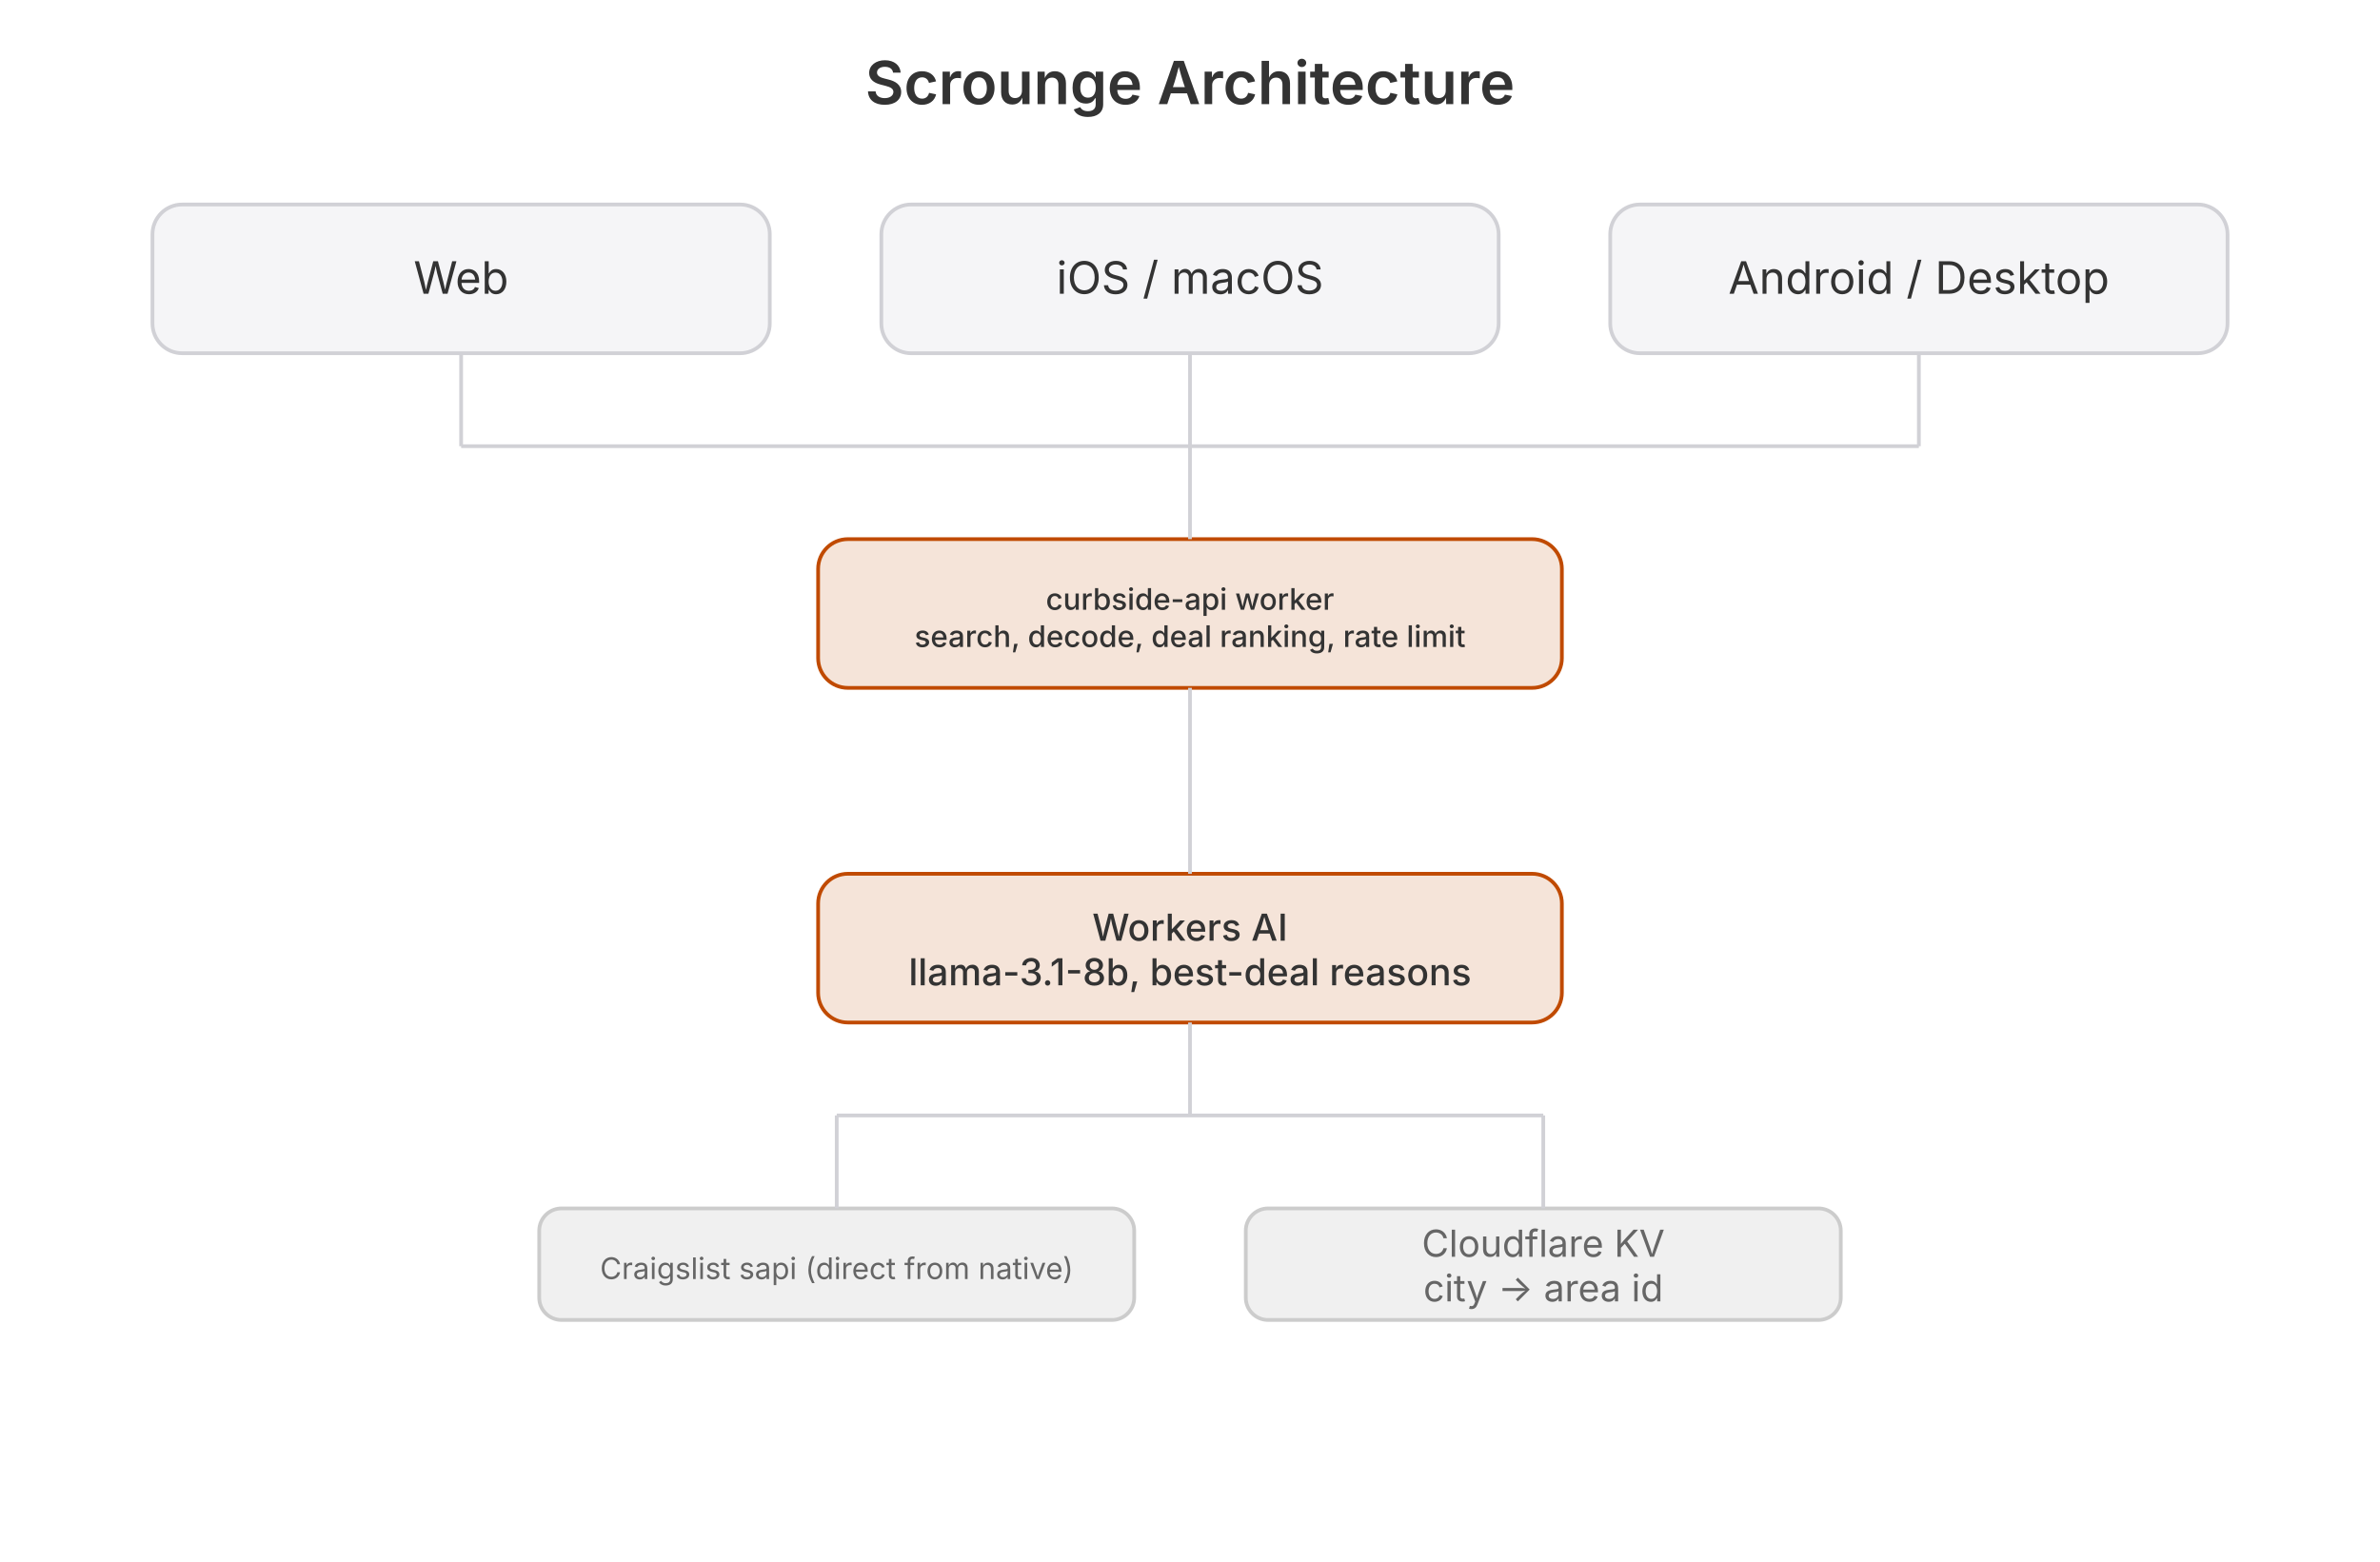
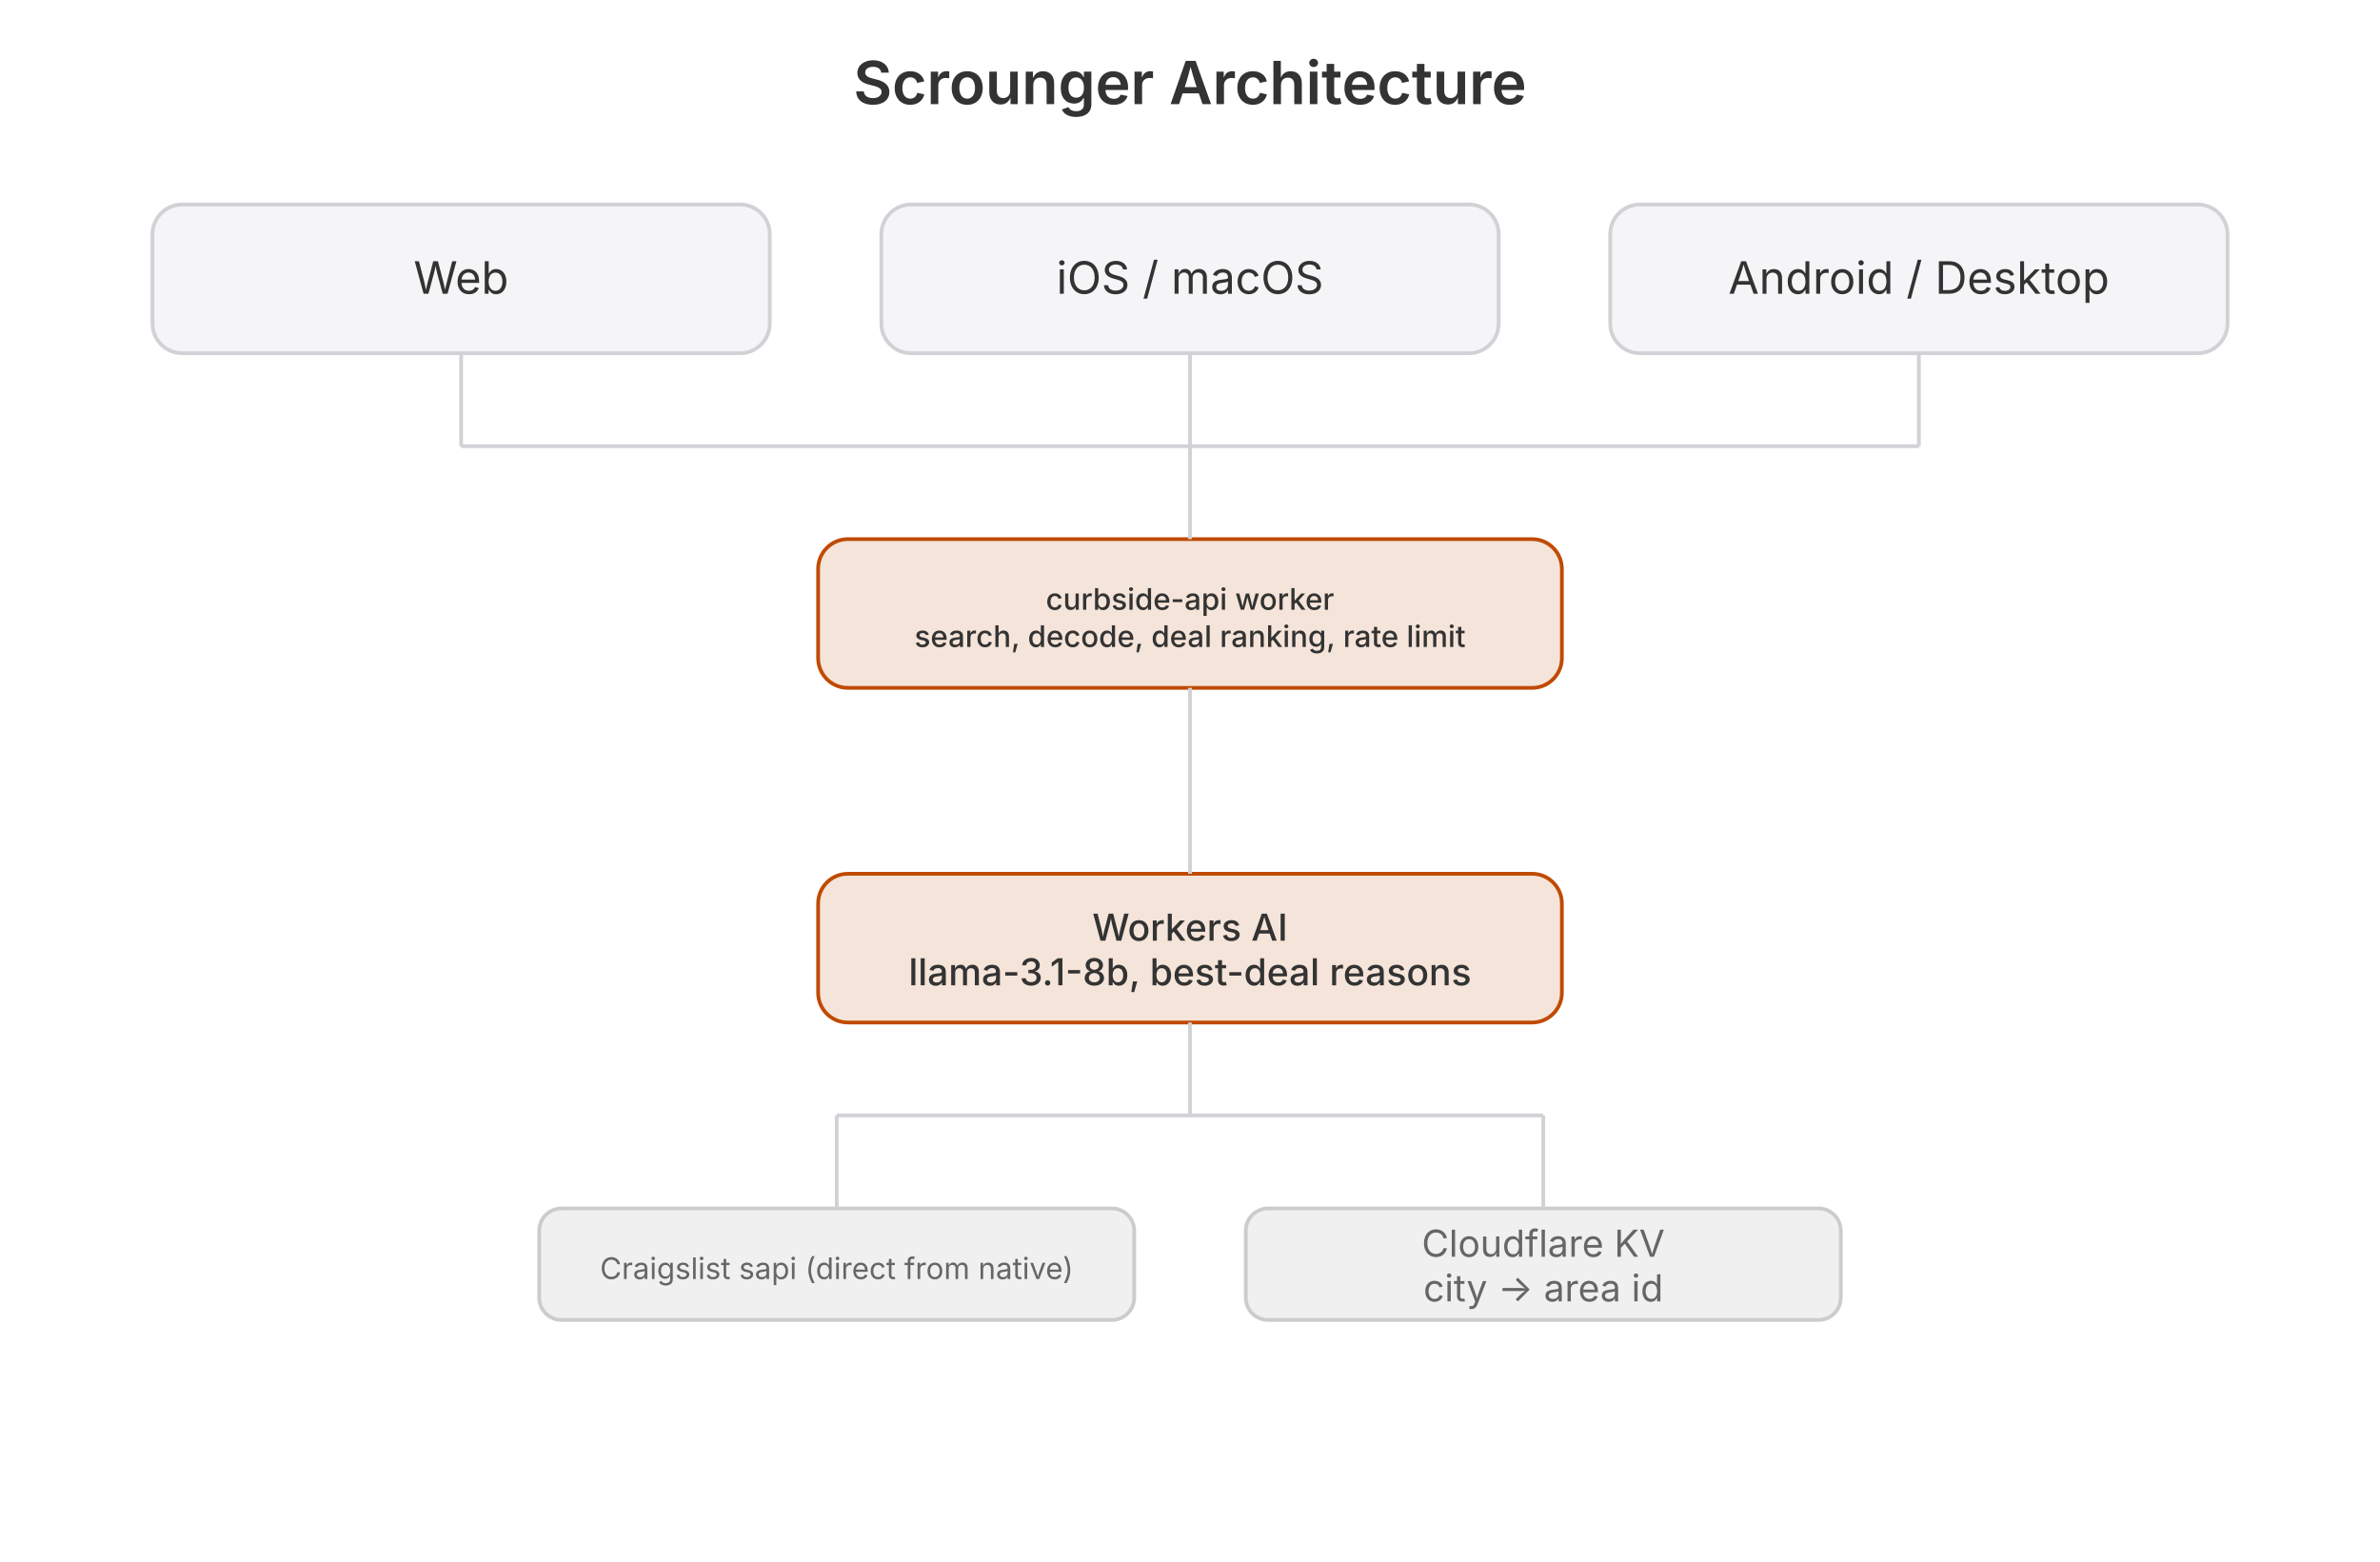
<svg xmlns="http://www.w3.org/2000/svg" width="640" height="420" style="background:#fff;font-family:-apple-system,BlinkMacSystemFont,sans-serif" viewBox="0 0 640 420">
-   <text x="320" y="28" fill="#333" font-size="16" font-weight="600" text-anchor="middle">Scrounge Architecture</text>
+   <text x="320" y="28" fill="#333" font-size="16" font-weight="600" text-anchor="middle">Scrounger Architecture</text>
  <rect width="166" height="40" x="41" y="55" fill="#f5f5f7" stroke="#d1d1d6" rx="8" />
  <text x="124" y="79" fill="#333" font-size="12" text-anchor="middle">Web</text>
  <rect width="166" height="40" x="237" y="55" fill="#f5f5f7" stroke="#d1d1d6" rx="8" />
  <text x="320" y="79" fill="#333" font-size="12" text-anchor="middle">iOS / macOS</text>
  <rect width="166" height="40" x="433" y="55" fill="#f5f5f7" stroke="#d1d1d6" rx="8" />
  <text x="516" y="79" fill="#333" font-size="12" text-anchor="middle">Android / Desktop</text>
  <rect width="200" height="40" x="220" y="145" fill="#c04a00" fill-opacity=".15" stroke="#c04a00" rx="8" />
  <text x="320" y="164" fill="#333" font-size="8" font-weight="500" text-anchor="middle">curbside-api worker</text>
  <text x="320" y="174" fill="#333" font-size="8" font-weight="500" text-anchor="middle">search, decode, deal ranking, rate limit</text>
  <rect width="200" height="40" x="220" y="235" fill="#c04a00" fill-opacity=".15" stroke="#c04a00" rx="8" />
  <text x="320" y="253" fill="#333" font-size="10" font-weight="500" text-anchor="middle">Workers AI</text>
  <text x="320" y="265" fill="#333" font-size="10" font-weight="500" text-anchor="middle">llama-3.1-8b, best-deal reasons</text>
  <rect width="160" height="30" x="145" y="325" fill="#f0f0f0" stroke="#ccc" rx="6" />
  <text x="225" y="344" fill="#666" font-size="8" text-anchor="middle">Craigslist sapi (direct from native)</text>
  <rect width="160" height="30" x="335" y="325" fill="#f0f0f0" stroke="#ccc" rx="6" />
  <text x="415" y="338" fill="#666" font-size="10" text-anchor="middle">Cloudflare KV</text>
  <text x="415" y="350" fill="#666" font-size="10" text-anchor="middle">city -&gt; area id</text>
  <path stroke="#d1d1d6" fill="none" d="M124 95v25M320 95v25M516 95v25M124 120H516M320 120V145M320 185V235M320 275V300M225 300v25M415 300v25M225 300H415" />
</svg>
